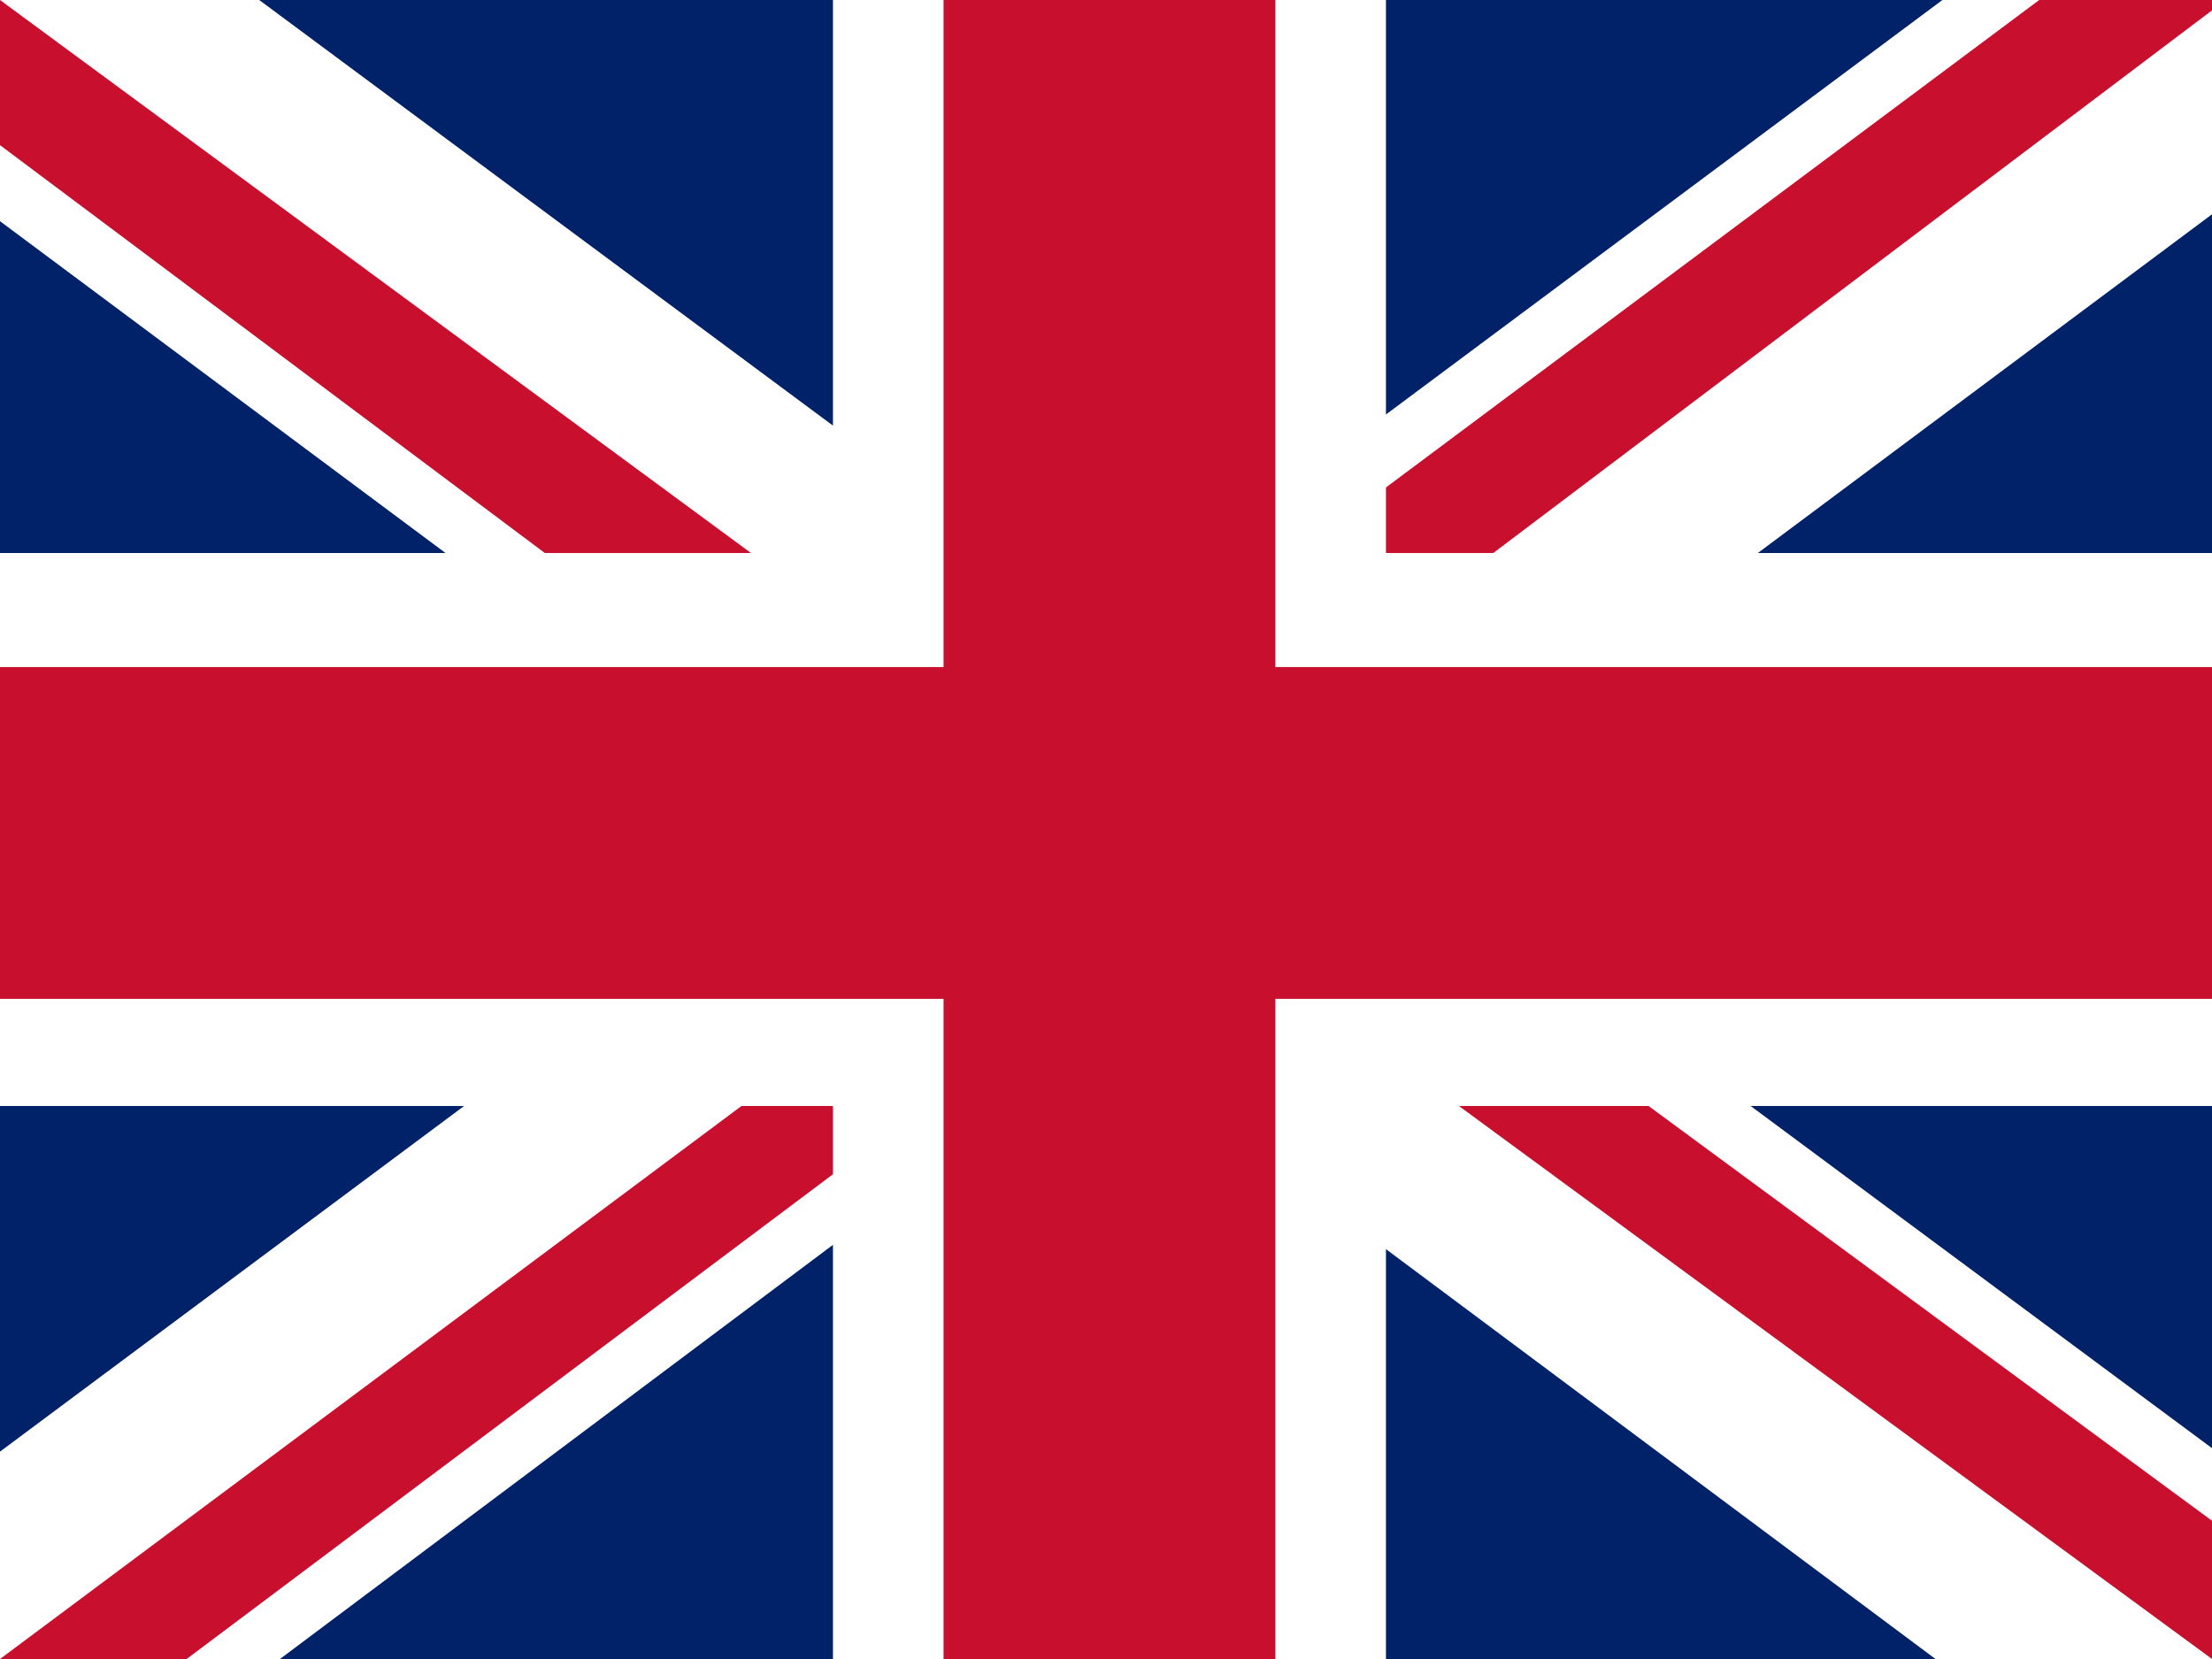
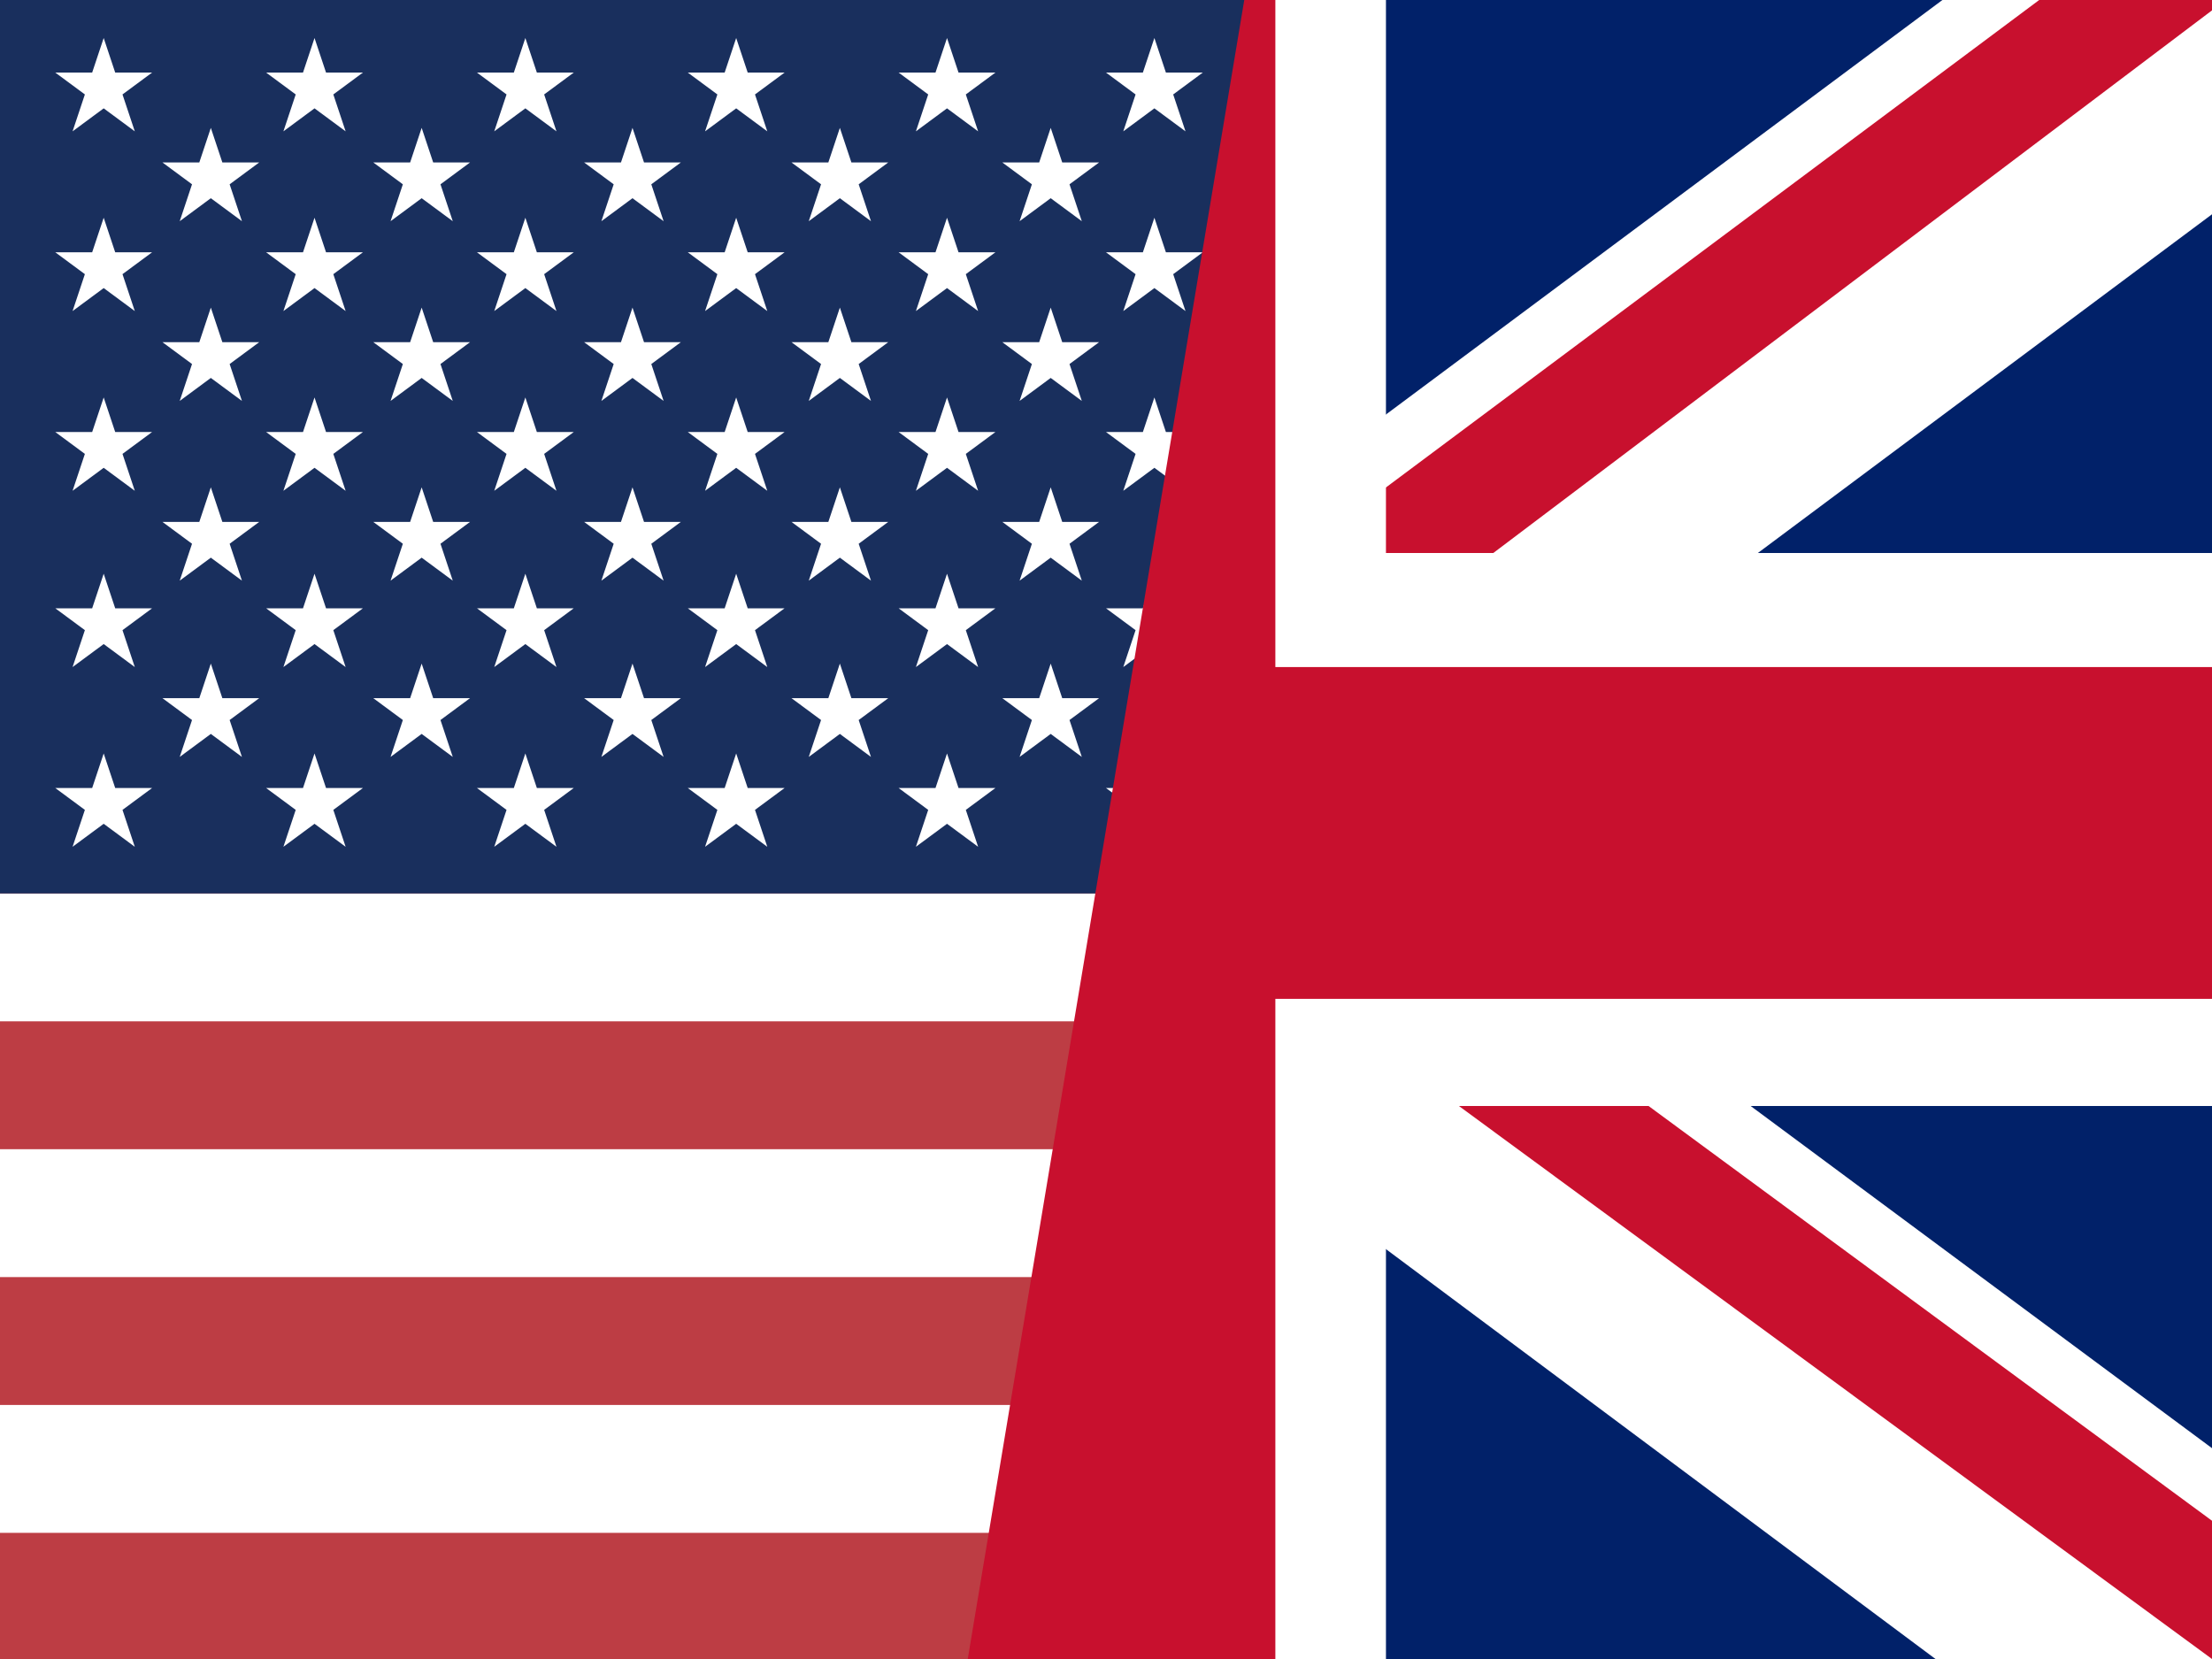
- <svg xmlns="http://www.w3.org/2000/svg" id="flag-icons-gb" viewBox="0 0 640 480">
-   <path fill="#012169" d="M0 0h640v480H0z" />
-   <path fill="#FFF" d="m75 0 244 181L562 0h78v62L400 241l240 178v61h-80L320 301 81 480H0v-60l239-178L0 64V0z" />
-   <path fill="#C8102E" d="m424 281 216 159v40L369 281zm-184 20 6 35L54 480H0zM640 0v3L391 191l2-44L590 0zM0 0l239 176h-60L0 42z" />
-   <path fill="#FFF" d="M241 0v480h160V0zM0 160v160h640V160z" />
-   <path fill="#C8102E" d="M0 193v96h640v-96zM273 0v480h96V0z" />
+ <svg xmlns="http://www.w3.org/2000/svg" id="flag-icons-gb" width="640" height="480" viewBox="0 0 640 480">
+   <defs>
+     <mask id="mask" x="0" y="0" width="640" height="480" maskUnits="userSpaceOnUse">
+       <polygon points="0 480 0 0 360 0 280 480 0 480" fill="#fff" />
+     </mask>
+   </defs>
+   <g>
+     <path d="m0,0h640v480H0V0Z" fill="#012169" />
+     <path d="m75,0l244,181L562,0h78v62l-240,179,240,178v61h-80l-240-179-239,179H0v-60l239-178L0,64V0h75Z" fill="#fff" />
+     <path d="m424,281l216,159v40l-271-199h55Zm-184,20l6,35L54,480H0l240-179ZM640,0v3l-249,188,2-44L590,0h50ZM0,0l239,176h-60L0,42V0Z" fill="#c8102e" />
+     <path d="m241,0v480h160V0h-160ZM0,160v160h640v-160H0Z" fill="#fff" />
+     <path d="m0,193v96h640v-96H0ZM273,0v480h96V0h-96Z" fill="#c8102e" />
+   </g>
+   <g mask="url(#mask)">
+     <g>
+       <path d="m0,0h640v480H0" fill="#bd3d44" />
+       <path d="m0,55.3h640M0,129h640M0,203h640M0,277h640M0,351h640M0,425h640" />
+       <path d="m640,443.5H0v-37h640v37Zm0-74H0v-37h640v37Zm0-74H0v-37h640v37Zm0-74H0v-37h640v37Zm0-74H0v-37h640v37Zm0-73.7H0v-37h640v37Z" fill="#fff" />
+       <path d="m0,0h364.8v258.5H0" fill="#192f5d" />
+       <path d="m30,11l9,27-23-17h28l-23,17,9-27Z" fill="#fff" />
+       <path d="m91,11l9,27-23-17h28l-23,17,9-27Z" fill="#fff" />
+       <path d="m152,11l9,27-23-17h28l-23,17,9-27Z" fill="#fff" />
+       <path d="m213,11l9,27-23-17h28l-23,17,9-27Z" fill="#fff" />
+       <path d="m274,11l9,27-23-17h28l-23,17,9-27Z" fill="#fff" />
+       <path d="m334,11l9,27-23-17h28l-23,17,9-27Z" fill="#fff" />
+       <path d="m61,37l9,27-23-17h28l-23,17,9-27Z" fill="#fff" />
+       <path d="m122,37l9,27-23-17h28l-23,17,9-27Z" fill="#fff" />
+       <path d="m183,37l9,27-23-17h28l-23,17,9-27Z" fill="#fff" />
+       <path d="m243,37l9,27-23-17h28l-23,17,9-27Z" fill="#fff" />
+       <path d="m304,37l9,27-23-17h28l-23,17,9-27Z" fill="#fff" />
+       <path d="m30,63l9,27-23-17h28l-23,17,9-27Z" fill="#fff" />
+       <path d="m91,63l9,27-23-17h28l-23,17,9-27Z" fill="#fff" />
+       <path d="m152,63l9,27-23-17h28l-23,17,9-27Z" fill="#fff" />
+       <path d="m213,63l9,27-23-17h28l-23,17,9-27Z" fill="#fff" />
+       <path d="m274,63l9,27-23-17h28l-23,17,9-27Z" fill="#fff" />
+       <path d="m334,63l9,27-23-17h28l-23,17,9-27Z" fill="#fff" />
+       <path d="m61,89l9,27-23-17h28l-23,17,9-27Z" fill="#fff" />
+       <path d="m122,89l9,27-23-17h28l-23,17,9-27Z" fill="#fff" />
+       <path d="m183,89l9,27-23-17h28l-23,17,9-27Z" fill="#fff" />
+       <path d="m243,89l9,27-23-17h28l-23,17,9-27Z" fill="#fff" />
+       <path d="m304,89l9,27-23-17h28l-23,17,9-27Z" fill="#fff" />
+       <path d="m30,115l9,27-23-17h28l-23,17,9-27Z" fill="#fff" />
+       <path d="m91,115l9,27-23-17h28l-23,17,9-27Z" fill="#fff" />
+       <path d="m152,115l9,27-23-17h28l-23,17,9-27Z" fill="#fff" />
+       <path d="m213,115l9,27-23-17h28l-23,17,9-27Z" fill="#fff" />
+       <path d="m274,115l9,27-23-17h28l-23,17,9-27Z" fill="#fff" />
+       <path d="m334,115l9,27-23-17h28l-23,17,9-27Z" fill="#fff" />
+       <path d="m61,141l9,27-23-17h28l-23,17,9-27Z" fill="#fff" />
+       <path d="m122,141l9,27-23-17h28l-23,17,9-27Z" fill="#fff" />
+       <path d="m183,141l9,27-23-17h28l-23,17,9-27Z" fill="#fff" />
+       <path d="m243,141l9,27-23-17h28l-23,17,9-27Z" fill="#fff" />
+       <path d="m304,141l9,27-23-17h28l-23,17,9-27Z" fill="#fff" />
+       <path d="m30,166l9,27-23-17h28l-23,17,9-27Z" fill="#fff" />
+       <path d="m91,166l9,27-23-17h28l-23,17,9-27Z" fill="#fff" />
+       <path d="m152,166l9,27-23-17h28l-23,17,9-27Z" fill="#fff" />
+       <path d="m213,166l9,27-23-17h28l-23,17,9-27Z" fill="#fff" />
+       <path d="m274,166l9,27-23-17h28l-23,17,9-27Z" fill="#fff" />
+       <path d="m334,166l9,27-23-17h28l-23,17,9-27Z" fill="#fff" />
+       <path d="m61,192l9,27-23-17h28l-23,17,9-27Z" fill="#fff" />
+       <path d="m122,192l9,27-23-17h28l-23,17,9-27Z" fill="#fff" />
+       <path d="m183,192l9,27-23-17h28l-23,17,9-27Z" fill="#fff" />
+       <path d="m243,192l9,27-23-17h28l-23,17,9-27Z" fill="#fff" />
+       <path d="m304,192l9,27-23-17h28l-23,17,9-27Z" fill="#fff" />
+       <path d="m30,218l9,27-23-17h28l-23,17,9-27Z" fill="#fff" />
+       <path d="m91,218l9,27-23-17h28l-23,17,9-27Z" fill="#fff" />
+       <path d="m152,218l9,27-23-17h28l-23,17,9-27Z" fill="#fff" />
+       <path d="m213,218l9,27-23-17h28l-23,17,9-27Z" fill="#fff" />
+       <path d="m274,218l9,27-23-17h28l-23,17,9-27Z" fill="#fff" />
+       <path d="m334,218l9,27-23-17h28l-23,17,9-27Z" fill="#fff" />
+     </g>
+   </g>
</svg>
